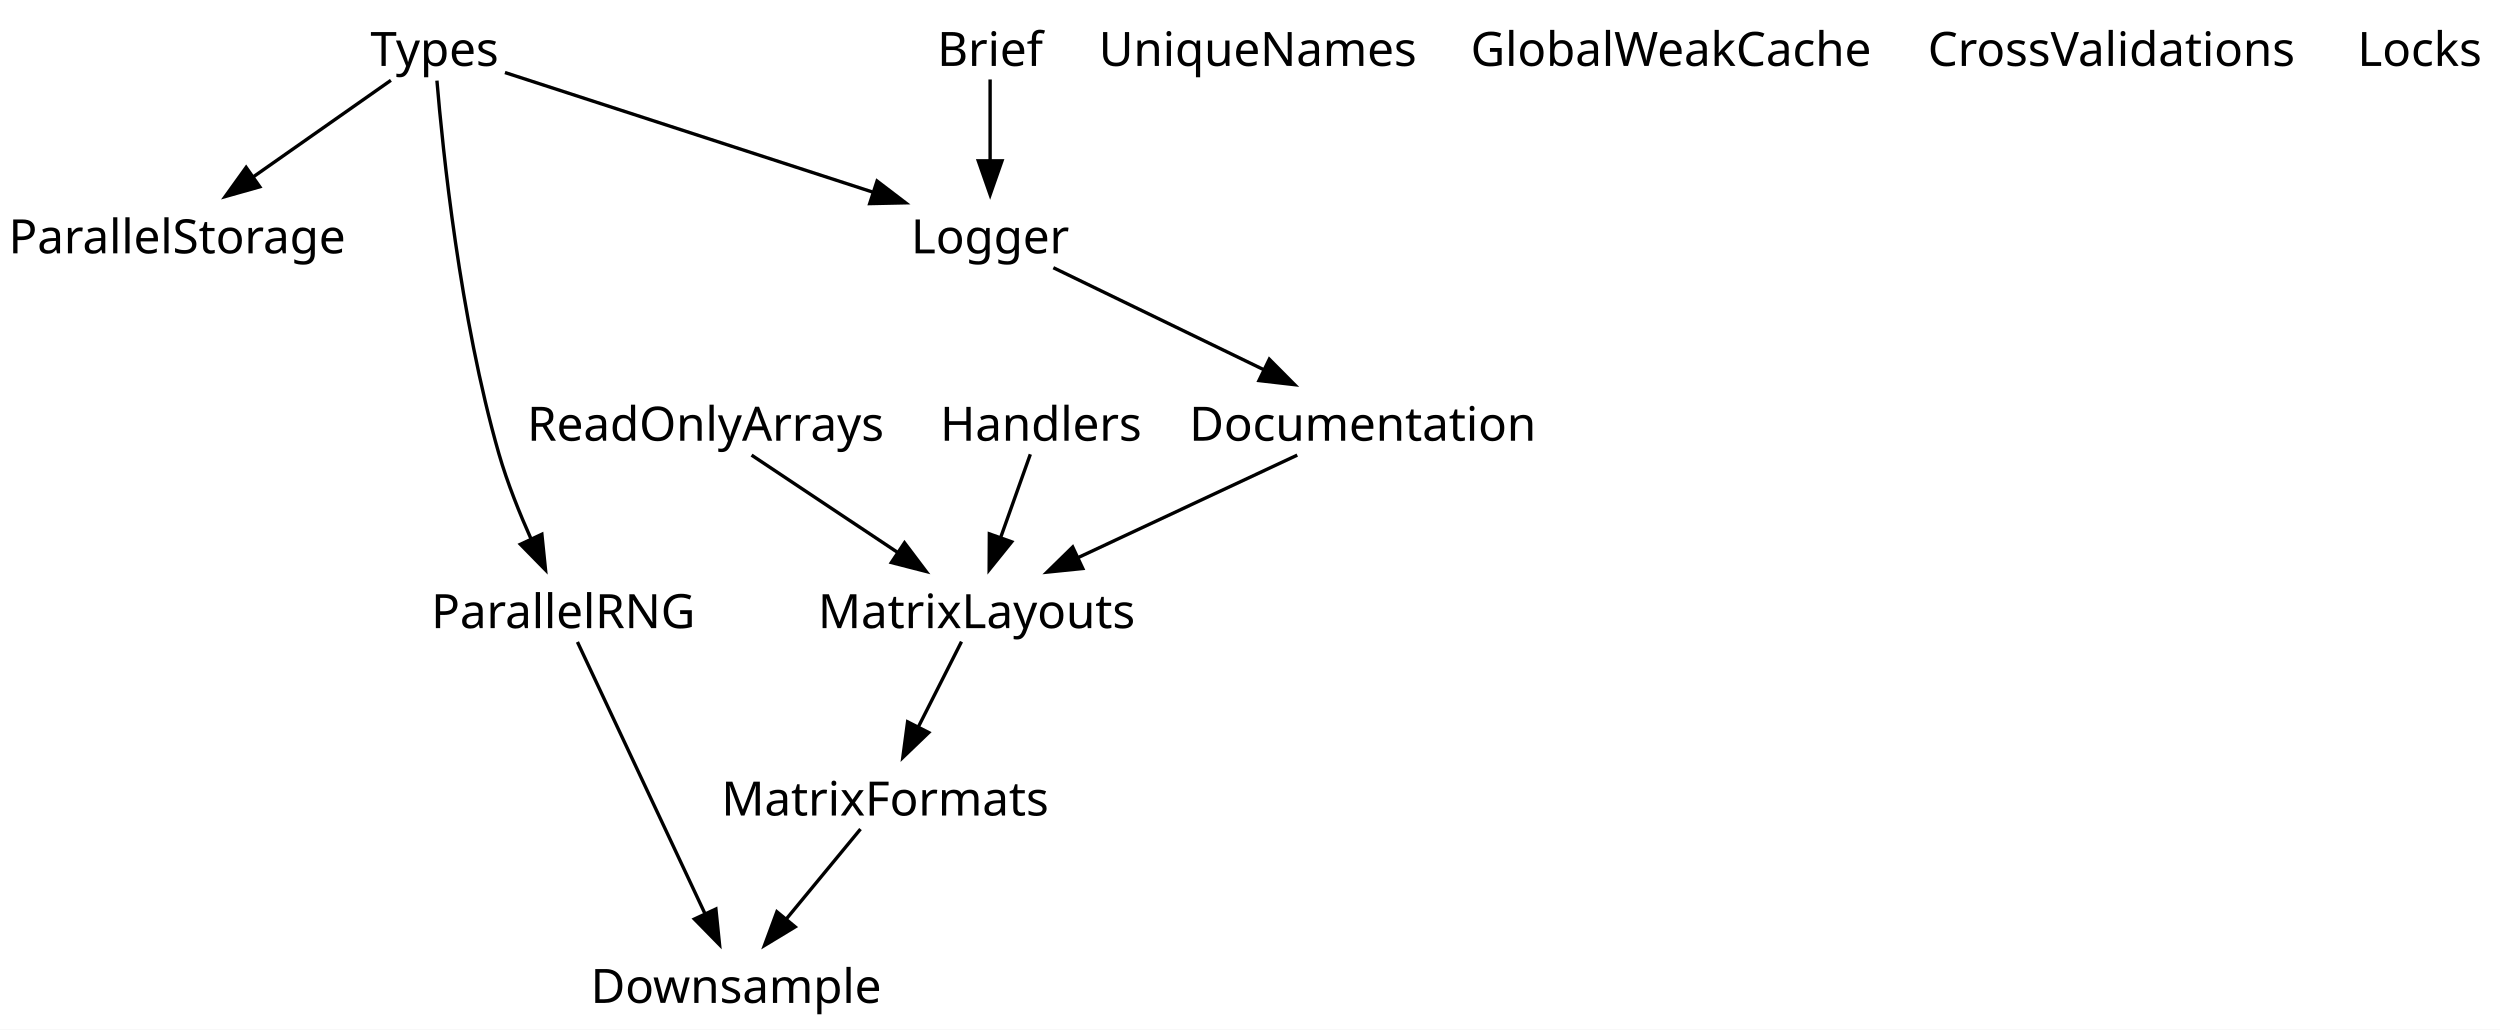
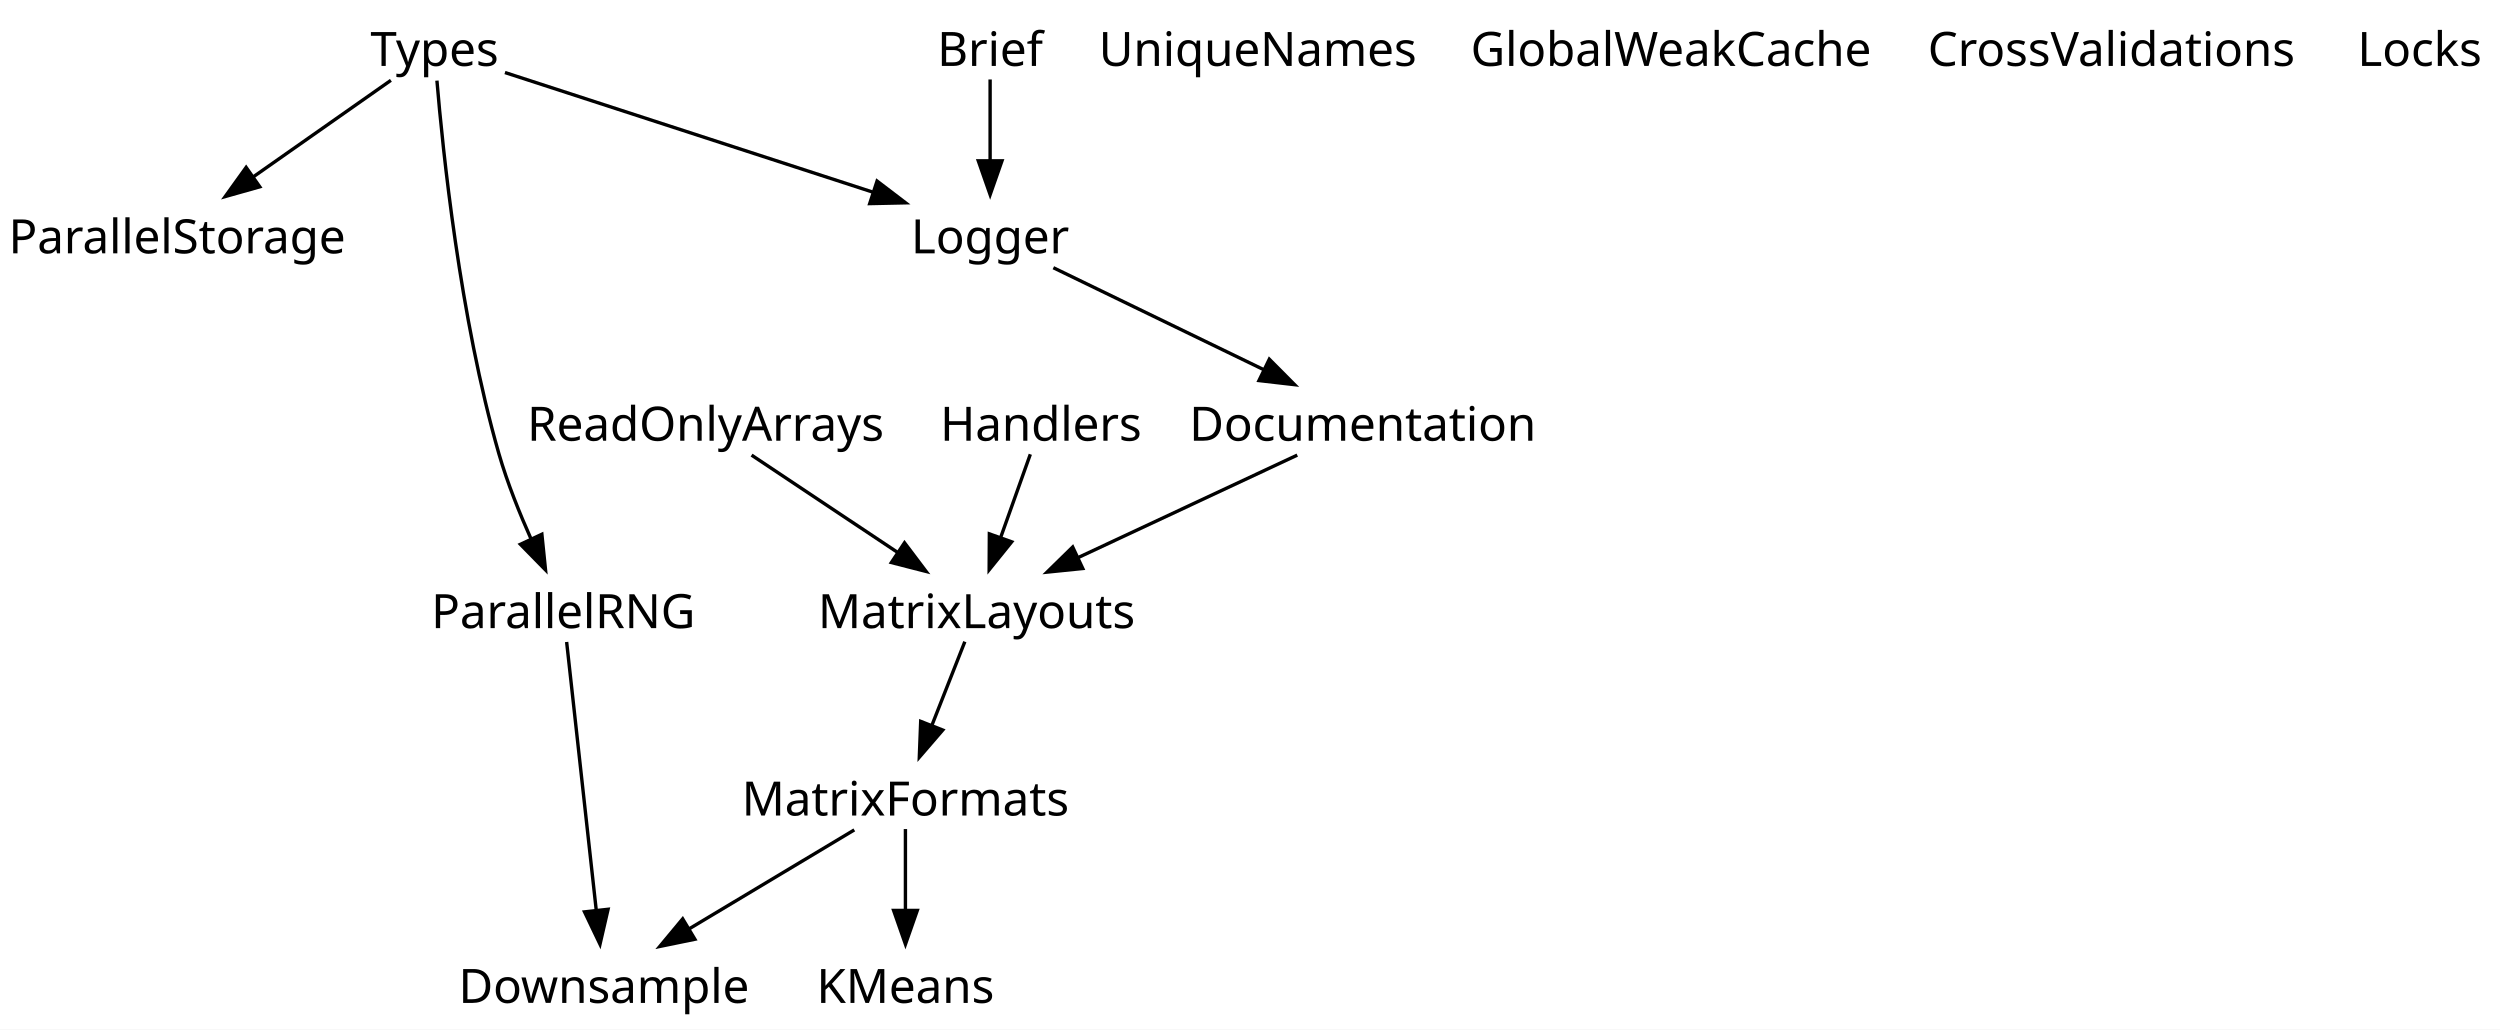
<svg xmlns="http://www.w3.org/2000/svg" xmlns:xlink="http://www.w3.org/1999/xlink" width="738pt" height="304pt" viewBox="0.00 0.00 738.00 304.00">
  <g id="graph0" class="graph" transform="scale(1 1) rotate(0) translate(4 299.92)">
    <polygon fill="white" stroke="none" points="-4,4 -4,-299.92 734.07,-299.92 734.07,4 -4,4" />
    <g id="node1" class="node">
      <g id="a_node1">
        <a xlink:href="../read_only_arrays.html" xlink:title="ReadOnlyArrays" target="_top">
          <polygon fill="none" stroke="white" points="256.32,-185.28 152.25,-185.28 152.25,-165.96 256.32,-165.96 256.32,-185.28" />
          <text xml:space="preserve" text-anchor="middle" x="204.28" y="-169.82" font-family="Sans-Serif" font-size="14.00">ReadOnlyArrays</text>
        </a>
      </g>
    </g>
    <g id="node7" class="node">
      <g id="a_node7">
        <a xlink:href="../matrix_layouts.html" xlink:title="MatrixLayouts" target="_top">
          <polygon fill="none" stroke="white" points="328.82,-129.96 239.75,-129.96 239.75,-110.64 328.82,-110.64 328.82,-129.96" />
          <text xml:space="preserve" text-anchor="middle" x="284.28" y="-114.5" font-family="Sans-Serif" font-size="14.00">MatrixLayouts</text>
        </a>
      </g>
    </g>
-     <g id="edge7" class="edge">
+     <g id="edge8" class="edge">
      <path fill="none" stroke="black" d="M217.86,-165.57C229.69,-157.69 247.12,-146.07 261.16,-136.72" />
      <polygon fill="black" stroke="black" points="263.01,-139.69 269.39,-131.23 259.13,-133.86 263.01,-139.69" />
    </g>
    <g id="node2" class="node">
      <g id="a_node2">
        <a xlink:href="../unique_names.html" xlink:title="UniqueNames" target="_top">
          <polygon fill="none" stroke="white" points="412.57,-295.92 322,-295.92 322,-276.6 412.57,-276.6 412.57,-295.92" />
          <text xml:space="preserve" text-anchor="middle" x="367.28" y="-280.46" font-family="Sans-Serif" font-size="14.00">UniqueNames</text>
        </a>
      </g>
    </g>
    <g id="node3" class="node">
      <g id="a_node3">
        <a xlink:href="../global_weak_cache.html" xlink:title="GlobalWeakCache" target="_top">
          <polygon fill="none" stroke="white" points="548.07,-295.92 430.5,-295.92 430.5,-276.6 548.07,-276.6 548.07,-295.92" />
          <text xml:space="preserve" text-anchor="middle" x="489.28" y="-280.46" font-family="Sans-Serif" font-size="14.00">GlobalWeakCache</text>
        </a>
      </g>
    </g>
    <g id="node4" class="node">
      <g id="a_node4">
        <a xlink:href="../parallel_storage.html" xlink:title="ParallelStorage" target="_top">
          <polygon fill="none" stroke="white" points="96.57,-240.6 0,-240.6 0,-221.28 96.57,-221.28 96.57,-240.6" />
          <text xml:space="preserve" text-anchor="middle" x="48.28" y="-225.14" font-family="Sans-Serif" font-size="14.00">ParallelStorage</text>
        </a>
      </g>
    </g>
    <g id="node5" class="node">
      <g id="a_node5">
        <a xlink:href="../types.html" xlink:title="Types" target="_top">
          <polygon fill="none" stroke="white" points="144.82,-295.92 103.75,-295.92 103.75,-276.6 144.82,-276.6 144.82,-295.92" />
          <text xml:space="preserve" text-anchor="middle" x="124.28" y="-280.46" font-family="Sans-Serif" font-size="14.00">Types</text>
        </a>
      </g>
    </g>
    <g id="edge1" class="edge">
      <path fill="none" stroke="black" d="M111.39,-276.21C100.26,-268.4 83.91,-256.93 70.65,-247.63" />
      <polygon fill="black" stroke="black" points="72.68,-244.78 62.48,-241.9 68.66,-250.51 72.68,-244.78" />
    </g>
-     <g id="node9" class="node">
-       <g id="a_node9">
+     <g id="node10" class="node">
+       <g id="a_node10">
        <a xlink:href="../logger.html" xlink:title="Logger" target="_top">
          <polygon fill="none" stroke="white" points="311.44,-240.6 265.12,-240.6 265.12,-221.28 311.44,-221.28 311.44,-240.6" />
          <text xml:space="preserve" text-anchor="middle" x="288.28" y="-225.14" font-family="Sans-Serif" font-size="14.00">Logger</text>
        </a>
      </g>
    </g>
-     <g id="edge3" class="edge">
+     <g id="edge5" class="edge">
      <path fill="none" stroke="black" d="M145.06,-278.51C172.43,-269.61 220.94,-253.83 253.85,-243.14" />
      <polygon fill="black" stroke="black" points="254.91,-246.47 263.33,-240.05 252.74,-239.82 254.91,-246.47" />
    </g>
-     <g id="node11" class="node">
-       <g id="a_node11">
+     <g id="node12" class="node">
+       <g id="a_node12">
        <a xlink:href="../parallel_rng.html" xlink:title="ParallelRNG" target="_top">
          <polygon fill="none" stroke="white" points="202.32,-129.96 122.25,-129.96 122.25,-110.64 202.32,-110.64 202.32,-129.96" />
          <text xml:space="preserve" text-anchor="middle" x="162.28" y="-114.5" font-family="Sans-Serif" font-size="14.00">ParallelRNG</text>
        </a>
      </g>
    </g>
-     <g id="edge5" class="edge">
+     <g id="edge6" class="edge">
      <path fill="none" stroke="black" d="M124.98,-276.12C126.67,-255.91 131.75,-206.07 143.28,-165.96 145.76,-157.36 149.45,-148.22 152.92,-140.46" />
      <polygon fill="black" stroke="black" points="155.96,-142.21 157.04,-131.67 149.62,-139.24 155.96,-142.21" />
    </g>
    <g id="node6" class="node">
      <g id="a_node6">
        <a xlink:href="../matrix_formats.html" xlink:title="MatrixFormats" target="_top">
-           <polygon fill="none" stroke="white" points="303.32,-74.64 211.25,-74.64 211.25,-55.32 303.32,-55.32 303.32,-74.64" />
-           <text xml:space="preserve" text-anchor="middle" x="257.28" y="-59.18" font-family="Sans-Serif" font-size="14.00">MatrixFormats</text>
+           <polygon fill="none" stroke="white" points="309.32,-74.64 217.25,-74.64 217.25,-55.32 309.32,-55.32 309.32,-74.64" />
+           <text xml:space="preserve" text-anchor="middle" x="263.28" y="-59.18" font-family="Sans-Serif" font-size="14.00">MatrixFormats</text>
        </a>
      </g>
    </g>
-     <g id="node15" class="node">
-       <g id="a_node15">
-         <a xlink:href="../downsample.html" xlink:title="Downsample" target="_top">
-           <polygon fill="none" stroke="white" points="254.82,-19.32 171.75,-19.32 171.75,0 254.82,0 254.82,-19.32" />
-           <text xml:space="preserve" text-anchor="middle" x="213.28" y="-3.86" font-family="Sans-Serif" font-size="14.00">Downsample</text>
+     <g id="node9" class="node">
+       <g id="a_node9">
+         <a xlink:href="../kmeans.html" xlink:title="KMeans" target="_top">
+           <polygon fill="none" stroke="white" points="290.57,-19.32 236,-19.32 236,0 290.57,0 290.57,-19.32" />
+           <text xml:space="preserve" text-anchor="middle" x="263.28" y="-3.86" font-family="Sans-Serif" font-size="14.00">KMeans</text>
        </a>
      </g>
    </g>
-     <g id="edge10" class="edge">
-       <path fill="none" stroke="black" d="M250.02,-55.18C244,-47.89 235.27,-37.3 227.83,-28.28" />
-       <polygon fill="black" stroke="black" points="230.74,-26.31 221.67,-20.82 225.34,-30.76 230.74,-26.31" />
+     <g id="edge3" class="edge">
+       <path fill="none" stroke="black" d="M263.28,-55.18C263.28,-48.58 263.28,-39.28 263.28,-30.89" />
+       <polygon fill="black" stroke="black" points="266.79,-31.17 263.29,-21.17 259.79,-31.17 266.79,-31.17" />
+     </g>
+     <g id="node16" class="node">
+       <g id="a_node16">
+         <a xlink:href="../downsample.html" xlink:title="Downsample" target="_top">
+           <polygon fill="none" stroke="white" points="215.82,-19.32 132.75,-19.32 132.75,0 215.82,0 215.82,-19.32" />
+           <text xml:space="preserve" text-anchor="middle" x="174.28" y="-3.86" font-family="Sans-Serif" font-size="14.00">Downsample</text>
+         </a>
+       </g>
+     </g>
+     <g id="edge12" class="edge">
+       <path fill="none" stroke="black" d="M248.19,-54.93C234.76,-46.89 214.87,-34.98 199.11,-25.53" />
+       <polygon fill="black" stroke="black" points="201.13,-22.66 190.76,-20.53 197.53,-28.67 201.13,-22.66" />
    </g>
    <g id="edge2" class="edge">
-       <path fill="none" stroke="black" d="M279.83,-110.5C276.33,-103.59 271.34,-93.73 266.94,-85.04" />
-       <polygon fill="black" stroke="black" points="270.16,-83.67 262.52,-76.33 263.92,-86.83 270.16,-83.67" />
+       <path fill="none" stroke="black" d="M280.82,-110.5C278.16,-103.74 274.39,-94.17 271.02,-85.62" />
+       <polygon fill="black" stroke="black" points="274.3,-84.41 267.38,-76.38 267.79,-86.97 274.3,-84.41" />
    </g>
    <g id="node8" class="node">
      <g id="a_node8">
        <a xlink:href="../cross_validations.html" xlink:title="CrossValidations" target="_top">
          <polygon fill="none" stroke="white" points="672.07,-295.92 566.5,-295.92 566.5,-276.6 672.07,-276.6 672.07,-295.92" />
          <text xml:space="preserve" text-anchor="middle" x="619.28" y="-280.46" font-family="Sans-Serif" font-size="14.00">CrossValidations</text>
        </a>
      </g>
    </g>
-     <g id="node14" class="node">
-       <g id="a_node14">
+     <g id="node15" class="node">
+       <g id="a_node15">
        <a xlink:href="../documentation.html" xlink:title="Documentation" target="_top">
          <polygon fill="none" stroke="white" points="446.19,-185.28 350.38,-185.28 350.38,-165.96 446.19,-165.96 446.19,-185.28" />
          <text xml:space="preserve" text-anchor="middle" x="398.28" y="-169.82" font-family="Sans-Serif" font-size="14.00">Documentation</text>
        </a>
      </g>
    </g>
-     <g id="edge6" class="edge">
+     <g id="edge7" class="edge">
      <path fill="none" stroke="black" d="M306.95,-220.89C324.01,-212.62 349.53,-200.25 369.26,-190.69" />
      <polygon fill="black" stroke="black" points="370.7,-193.88 378.17,-186.37 367.65,-187.58 370.7,-193.88" />
    </g>
-     <g id="node10" class="node">
-       <g id="a_node10">
+     <g id="node11" class="node">
+       <g id="a_node11">
        <a xlink:href="../brief.html" xlink:title="Brief" target="_top">
          <polygon fill="none" stroke="white" points="304.32,-295.92 272.25,-295.92 272.25,-276.6 304.32,-276.6 304.32,-295.92" />
          <text xml:space="preserve" text-anchor="middle" x="288.28" y="-280.46" font-family="Sans-Serif" font-size="14.00">Brief</text>
        </a>
      </g>
    </g>
    <g id="edge4" class="edge">
      <path fill="none" stroke="black" d="M288.28,-276.46C288.28,-269.86 288.28,-260.56 288.28,-252.17" />
      <polygon fill="black" stroke="black" points="291.79,-252.45 288.29,-242.45 284.79,-252.45 291.79,-252.45" />
    </g>
    <g id="edge11" class="edge">
-       <path fill="none" stroke="black" d="M166.46,-110.41C174.68,-92.9 193.12,-53.61 204.25,-29.9" />
-       <polygon fill="black" stroke="black" points="207.33,-31.58 208.41,-21.04 200.99,-28.61 207.33,-31.58" />
+       <path fill="none" stroke="black" d="M163.27,-110.41C165.17,-93.14 169.42,-54.67 172.05,-30.88" />
+       <polygon fill="black" stroke="black" points="175.5,-31.5 173.12,-21.18 168.55,-30.73 175.5,-31.5" />
    </g>
-     <g id="node12" class="node">
-       <g id="a_node12">
+     <g id="node13" class="node">
+       <g id="a_node13">
        <a xlink:href="../locks.html" xlink:title="Locks" target="_top">
          <polygon fill="none" stroke="white" points="730.07,-295.92 690.5,-295.92 690.5,-276.6 730.07,-276.6 730.07,-295.92" />
          <text xml:space="preserve" text-anchor="middle" x="710.28" y="-280.46" font-family="Sans-Serif" font-size="14.00">Locks</text>
        </a>
      </g>
    </g>
-     <g id="node13" class="node">
-       <g id="a_node13">
+     <g id="node14" class="node">
+       <g id="a_node14">
        <a xlink:href="../handlers.html" xlink:title="Handlers" target="_top">
          <polygon fill="none" stroke="white" points="332.44,-185.28 274.12,-185.28 274.12,-165.96 332.44,-165.96 332.44,-185.28" />
          <text xml:space="preserve" text-anchor="middle" x="303.28" y="-169.82" font-family="Sans-Serif" font-size="14.00">Handlers</text>
        </a>
      </g>
    </g>
-     <g id="edge8" class="edge">
+     <g id="edge9" class="edge">
      <path fill="none" stroke="black" d="M300.15,-165.82C297.74,-159.06 294.33,-149.49 291.28,-140.94" />
      <polygon fill="black" stroke="black" points="294.65,-139.97 288,-131.72 288.06,-142.32 294.65,-139.97" />
    </g>
-     <g id="edge9" class="edge">
+     <g id="edge10" class="edge">
      <path fill="none" stroke="black" d="M378.95,-165.57C361.18,-157.26 334.57,-144.82 314.08,-135.24" />
      <polygon fill="black" stroke="black" points="315.63,-132.1 305.09,-131.03 312.66,-138.44 315.63,-132.1" />
    </g>
  </g>
</svg>
